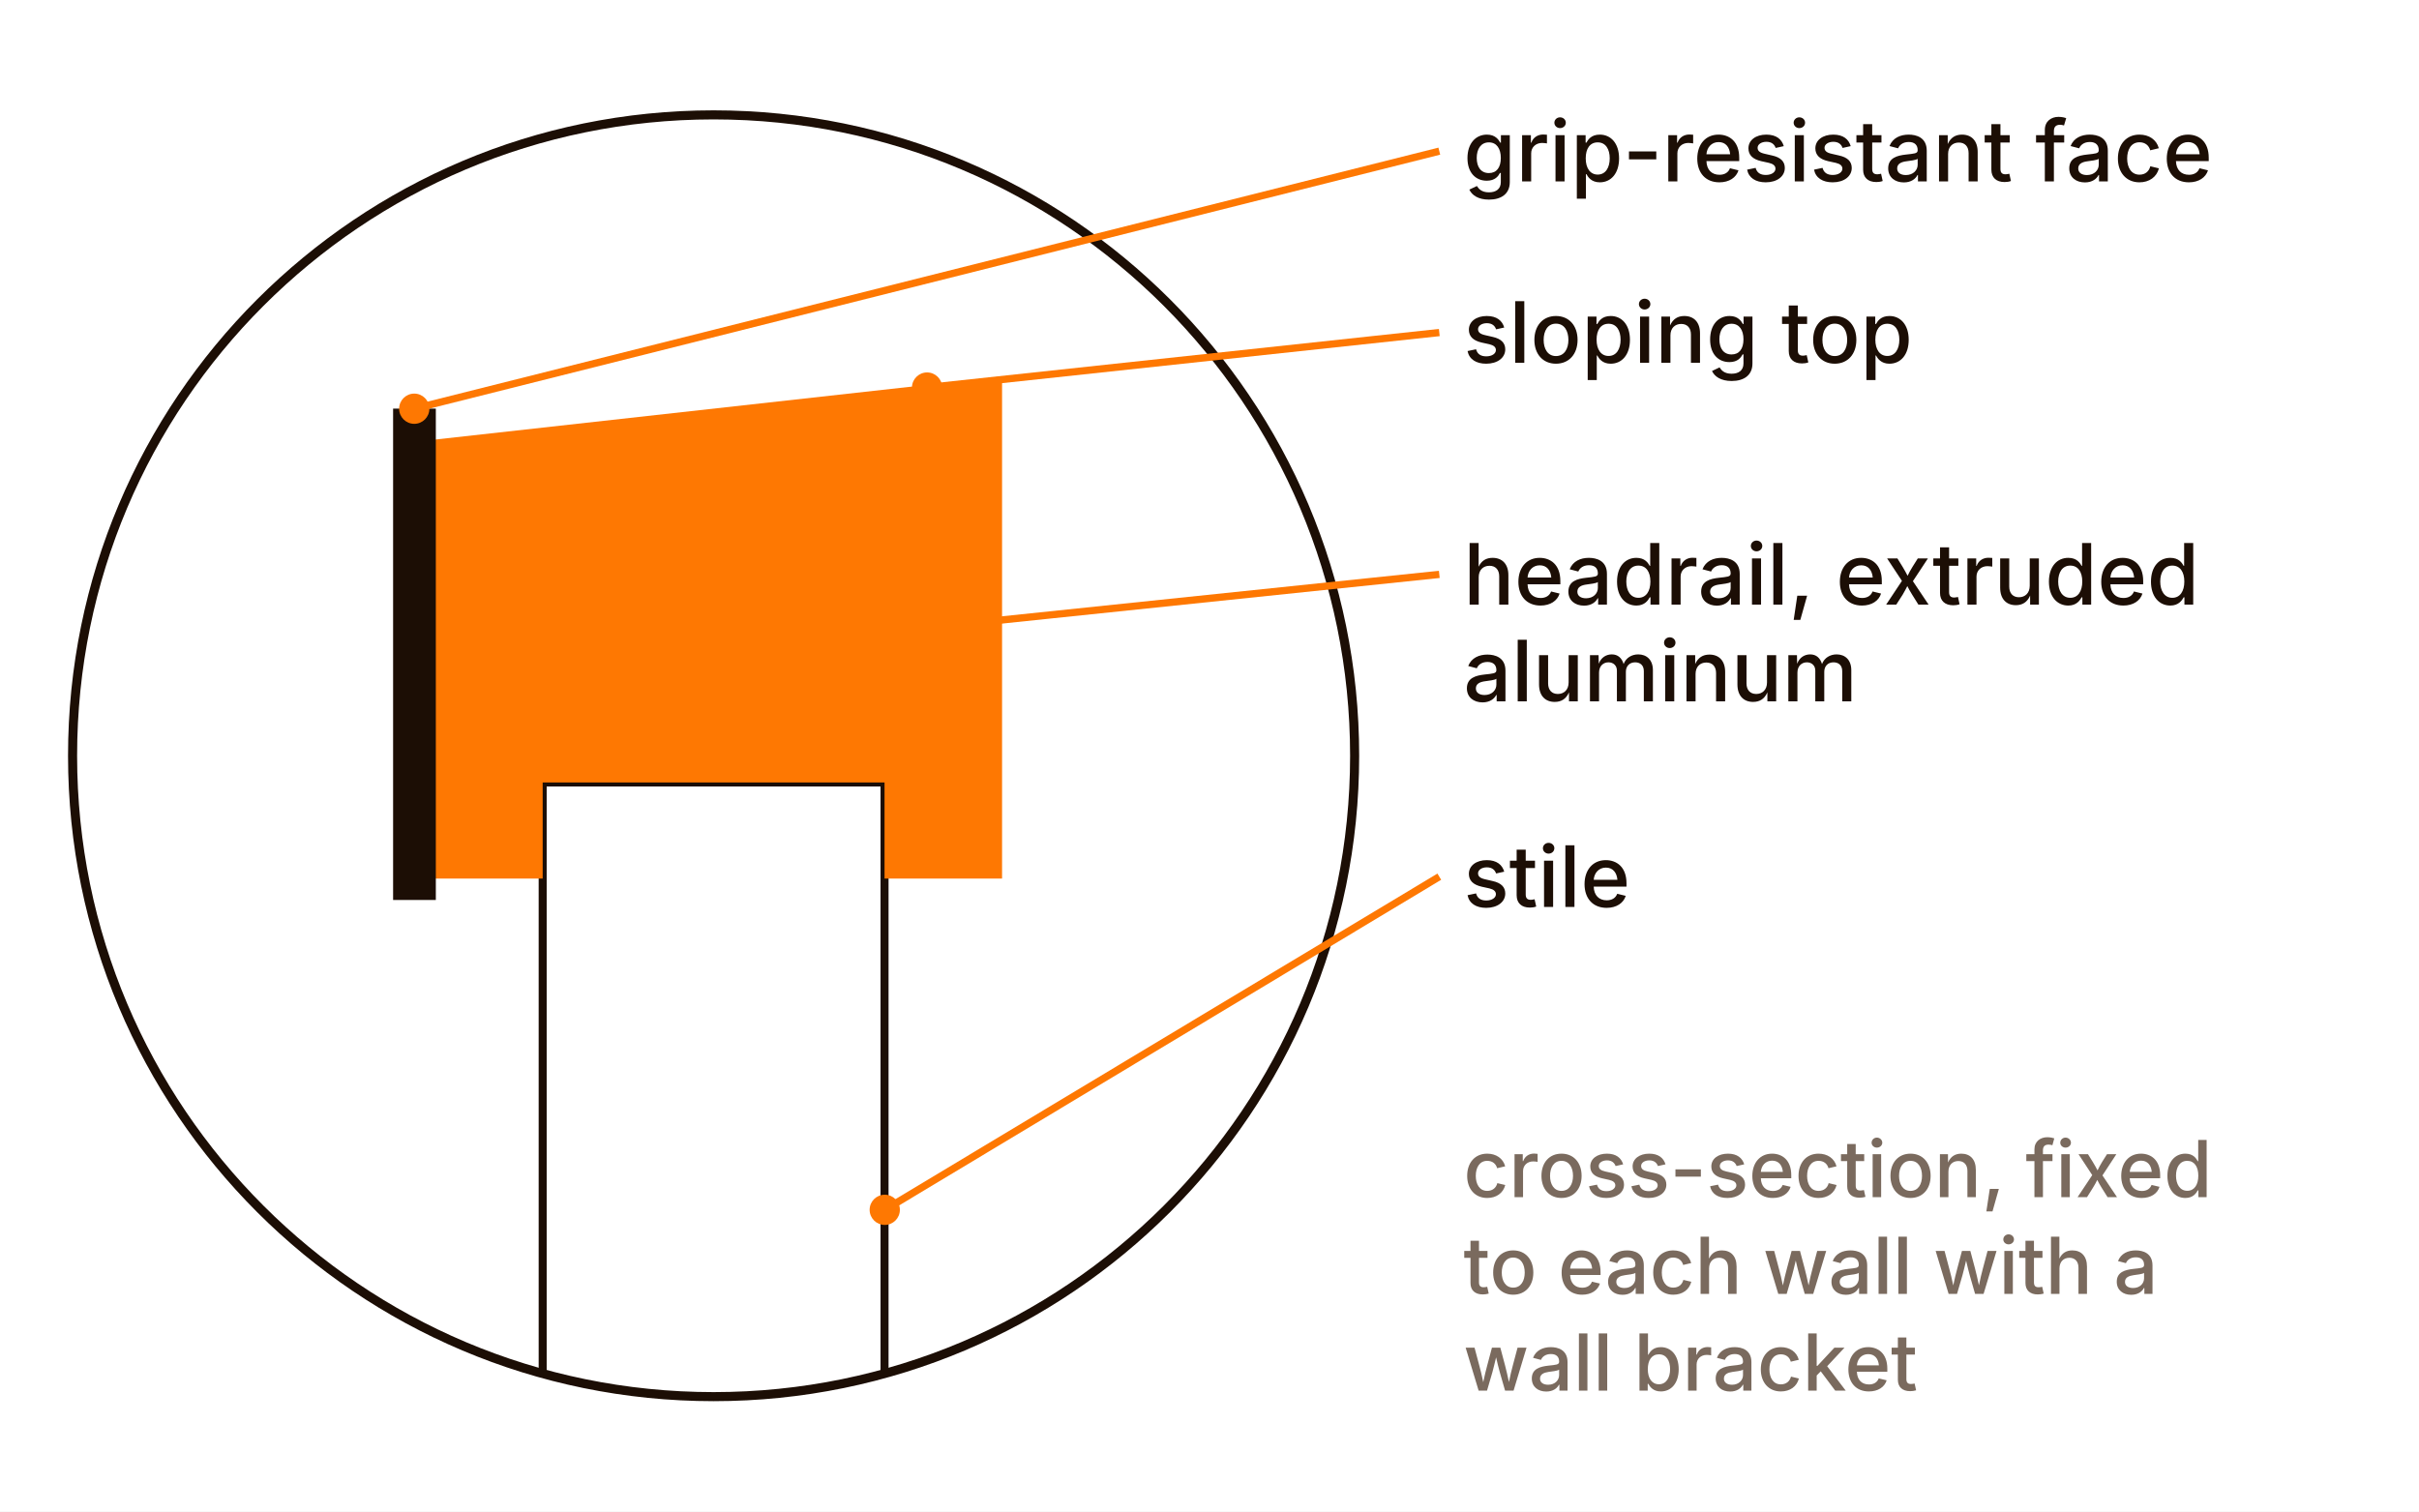
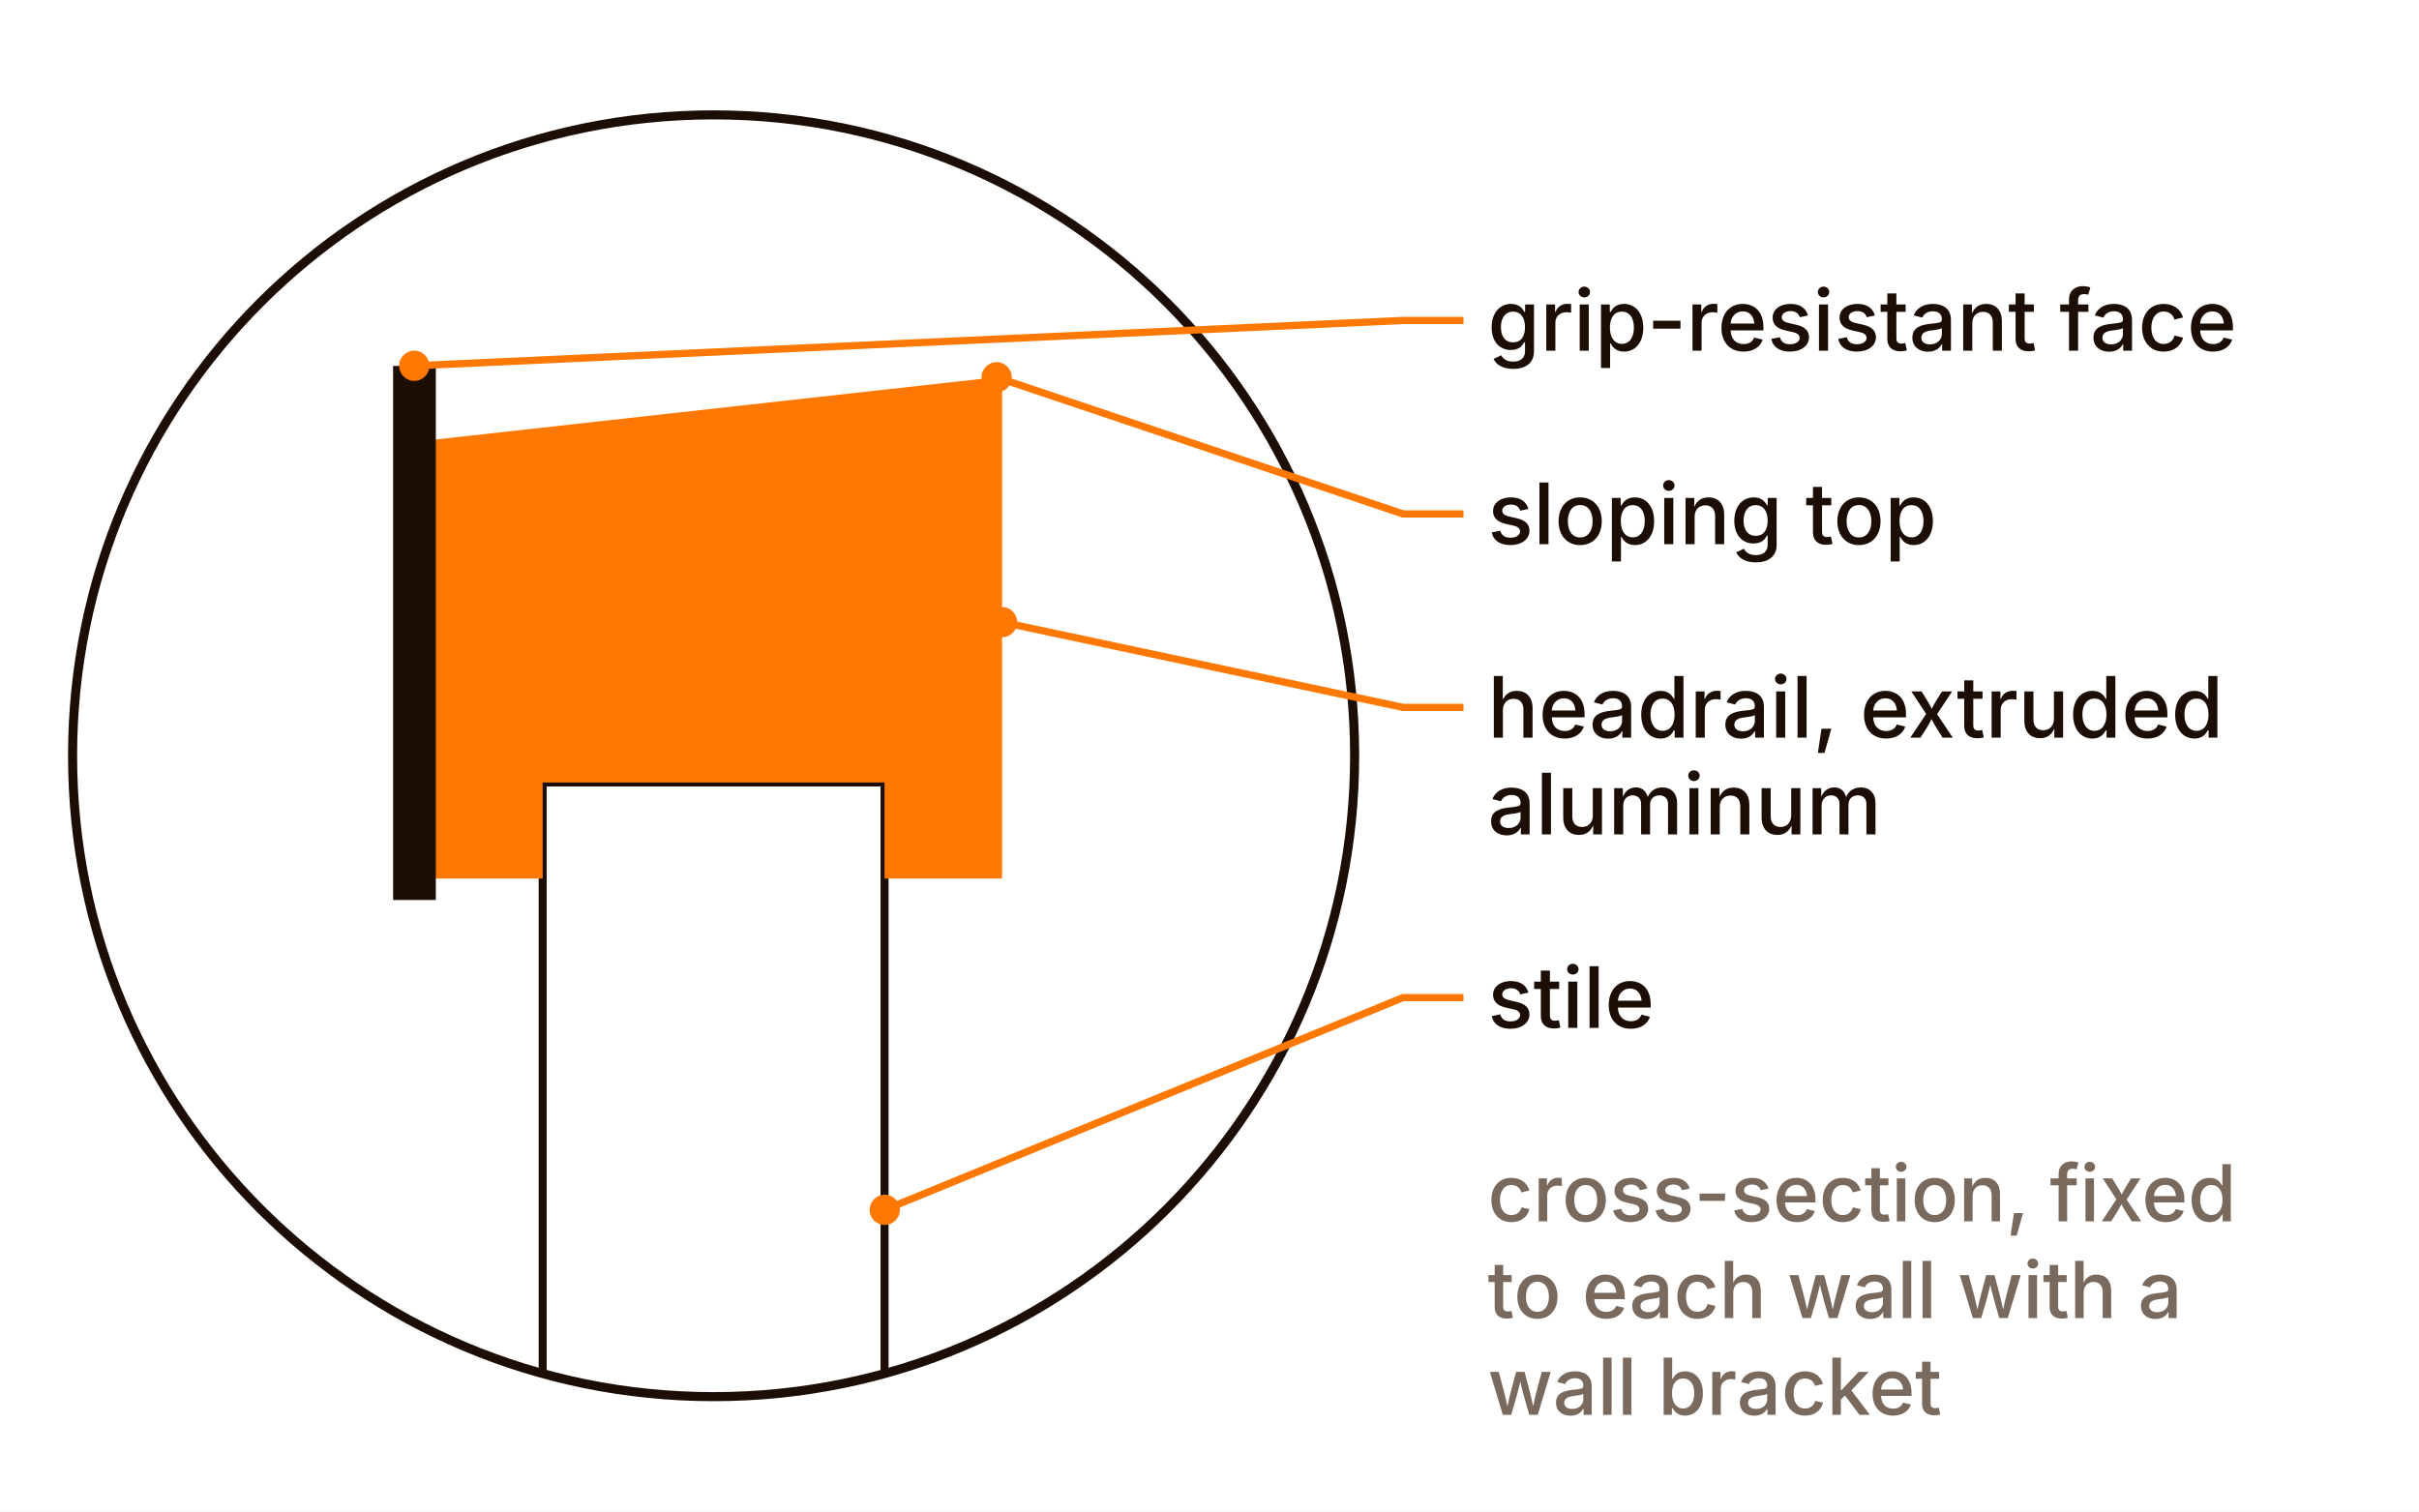
<svg xmlns="http://www.w3.org/2000/svg" viewBox="0 0 400 250" width="400" height="250" role="img" aria-labelledby="t-mounting-overhead-braced-detail-headrail d-mounting-overhead-braced-detail-headrail" font-family="Inter, ui-sans-serif, system-ui, sans-serif">
  <defs>
    <pattern id="hatch-mounting-overhead-braced-detail-headrail" width="8" height="8" patternUnits="userSpaceOnUse" patternTransform="rotate(45)">
      <rect width="8" height="8" fill="#f2f0ec" />
      <line x1="0" y1="0" x2="0" y2="8" stroke="#cfc7bc" stroke-width="1.5" />
    </pattern>
    <marker id="tick-mounting-overhead-braced-detail-headrail" viewBox="0 0 10 10" refX="5" refY="5" markerWidth="8" markerHeight="8" orient="auto">
      <path d="M2 8 L8 2" stroke="#7a6a5e" stroke-width="1.5" />
    </marker>
  </defs>
  <rect width="400" height="250" fill="#ffffff" />
  <g transform="translate(118 125) scale(0.8833) translate(-150 -145)">
    <clipPath id="c-mounting-overhead-braced-detail-headrail">
      <circle cx="150" cy="145" r="120" />
    </clipPath>
    <g clip-path="url(#c-mounting-overhead-braced-detail-headrail)">
      <rect x="118" y="150" width="64" height="170" fill="#ffffff" stroke="#1c0e05" stroke-width="1.5" />
      <path d="M96 86 L204 74 L204 168 L182 168 L182 150 L118 150 L118 168 L96 168 Z" fill="#fe7802" />
-       <rect x="90" y="80" width="8" height="92" fill="#1c0e05" stroke="none" stroke-width="1.5" />
+       <rect x="90" y="72" width="8" height="100" fill="#1c0e05" stroke="none" stroke-width="1.5" />
    </g>
  </g>
  <circle cx="118" cy="125" r="106" fill="none" stroke="#1c0e05" stroke-width="1.5" />
-   <line x1="238" y1="25" x2="68.5" y2="67.6" stroke="#fe7802" stroke-width="1.2" />
-   <circle cx="68.5" cy="67.6" r="2.5" fill="#fe7802" />
-   <text x="242" y="30" font-size="14" font-weight="500" fill="#1c0e05" text-anchor="start" paint-order="stroke" stroke="#fff" stroke-width="4">grip-resistant face</text>
-   <line x1="238" y1="55" x2="153.3" y2="64.1" stroke="#fe7802" stroke-width="1.2" />
-   <circle cx="153.3" cy="64.1" r="2.5" fill="#fe7802" />
-   <text x="242" y="60" font-size="14" font-weight="500" fill="#1c0e05" text-anchor="start" paint-order="stroke" stroke="#fff" stroke-width="4">sloping top</text>
-   <line x1="238" y1="95" x2="162.2" y2="102.9" stroke="#fe7802" stroke-width="1.2" />
-   <circle cx="162.2" cy="102.9" r="2.5" fill="#fe7802" />
-   <text x="242" y="100" font-size="14" font-weight="500" fill="#1c0e05" text-anchor="start" paint-order="stroke" stroke="#fff" stroke-width="4">headrail, extruded</text>
-   <text x="242" y="116" font-size="14" font-weight="500" fill="#1c0e05" text-anchor="start" paint-order="stroke" stroke="#fff" stroke-width="4">aluminum</text>
-   <line x1="238" y1="145" x2="146.3" y2="200.1" stroke="#fe7802" stroke-width="1.2" />
+   <path d="M242 53 H232 L68.5 60.5" fill="none" stroke="#fe7802" stroke-width="1.2" stroke-linejoin="round" />
+   <circle cx="68.5" cy="60.5" r="2.5" fill="#fe7802" />
+   <text x="246" y="58" font-size="14" font-weight="500" fill="#1c0e05" text-anchor="start" paint-order="stroke" stroke="#fff" stroke-width="4">grip-resistant face</text>
+   <path d="M242 85 H232 L164.8 62.4" fill="none" stroke="#fe7802" stroke-width="1.2" stroke-linejoin="round" />
+   <circle cx="164.8" cy="62.4" r="2.5" fill="#fe7802" />
+   <text x="246" y="90" font-size="14" font-weight="500" fill="#1c0e05" text-anchor="start" paint-order="stroke" stroke="#fff" stroke-width="4">sloping top</text>
+   <path d="M242 117 H232 L165.7 102.9" fill="none" stroke="#fe7802" stroke-width="1.2" stroke-linejoin="round" />
+   <circle cx="165.7" cy="102.9" r="2.5" fill="#fe7802" />
+   <text x="246" y="122" font-size="14" font-weight="500" fill="#1c0e05" text-anchor="start" paint-order="stroke" stroke="#fff" stroke-width="4">headrail, extruded</text>
+   <text x="246" y="138" font-size="14" font-weight="500" fill="#1c0e05" text-anchor="start" paint-order="stroke" stroke="#fff" stroke-width="4">aluminum</text>
+   <path d="M242 165 H232 L146.3 200.1" fill="none" stroke="#fe7802" stroke-width="1.2" stroke-linejoin="round" />
  <circle cx="146.3" cy="200.1" r="2.5" fill="#fe7802" />
-   <text x="242" y="150" font-size="14" font-weight="500" fill="#1c0e05" text-anchor="start" paint-order="stroke" stroke="#fff" stroke-width="4">stile</text>
-   <text x="242" y="198" font-size="13" font-weight="500" fill="#7a6a5e" text-anchor="start">cross-section, fixed</text>
-   <text x="242" y="214" font-size="13" font-weight="500" fill="#7a6a5e" text-anchor="start">to each wall with a</text>
-   <text x="242" y="230" font-size="13" font-weight="500" fill="#7a6a5e" text-anchor="start">wall bracket</text>
+   <text x="246" y="170" font-size="14" font-weight="500" fill="#1c0e05" text-anchor="start" paint-order="stroke" stroke="#fff" stroke-width="4">stile</text>
+   <text x="246" y="202" font-size="13" font-weight="500" fill="#7a6a5e" text-anchor="start">cross-section, fixed</text>
+   <text x="246" y="218" font-size="13" font-weight="500" fill="#7a6a5e" text-anchor="start">to each wall with a</text>
+   <text x="246" y="234" font-size="13" font-weight="500" fill="#7a6a5e" text-anchor="start">wall bracket</text>
</svg>
